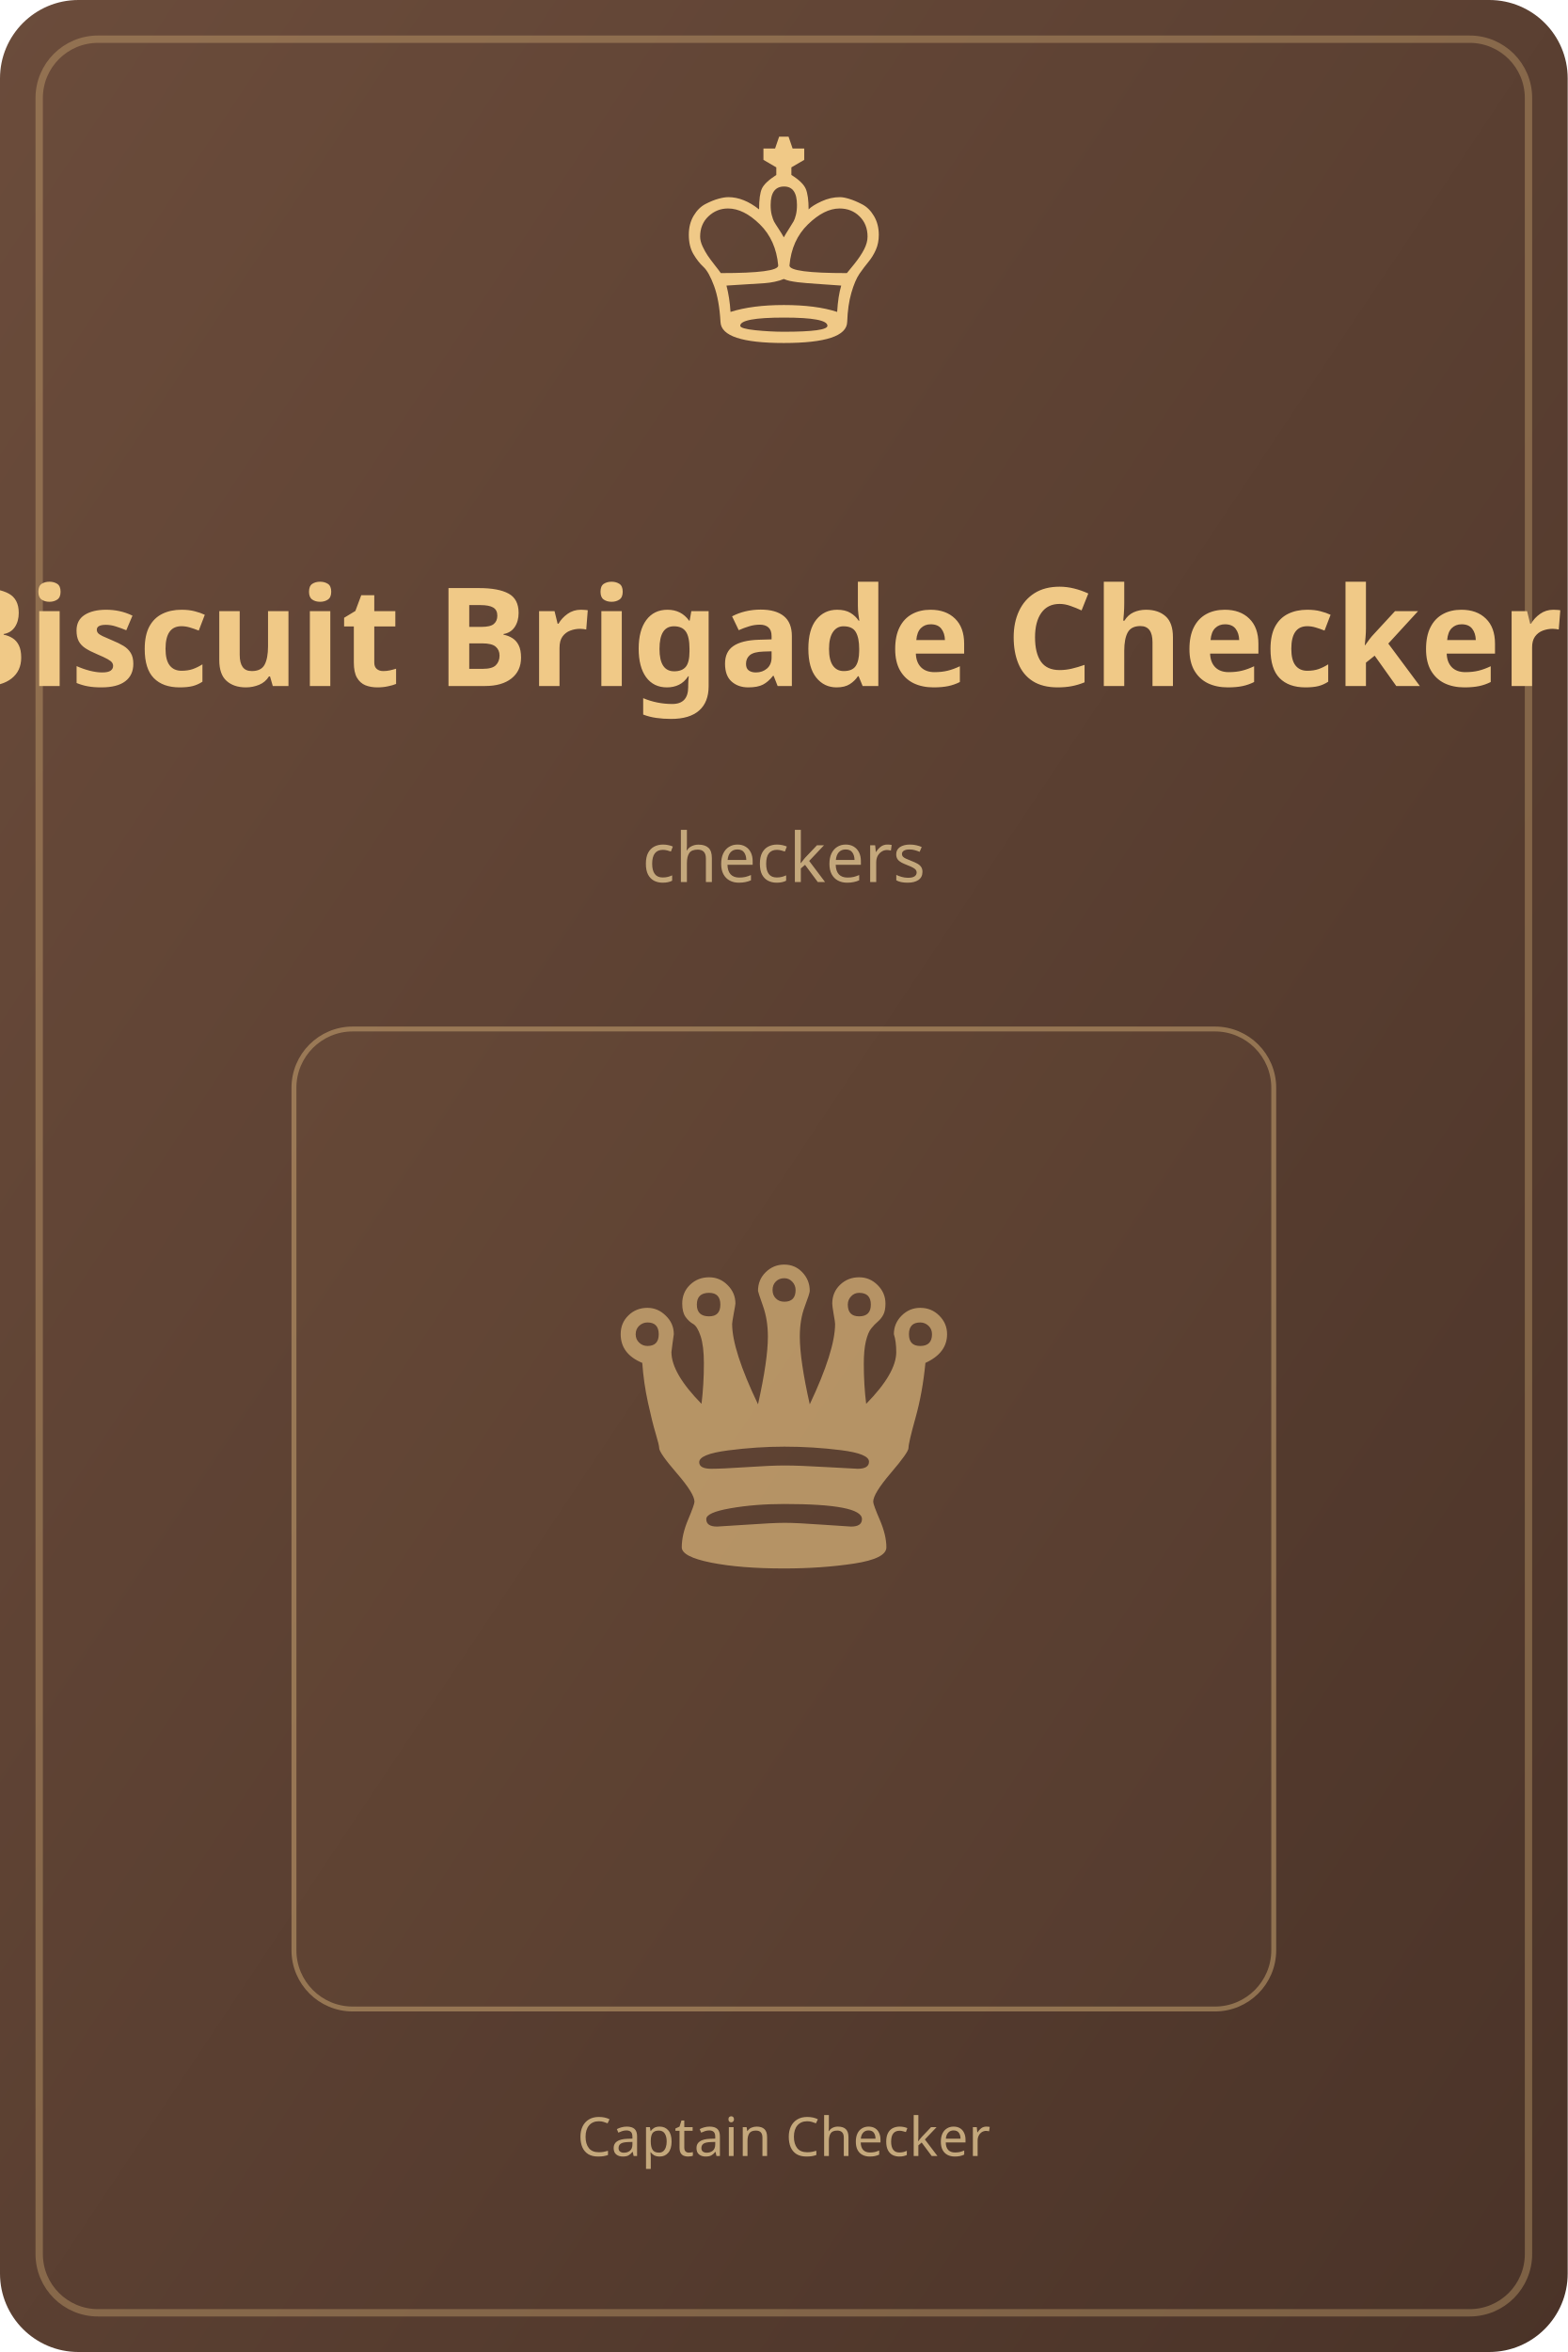
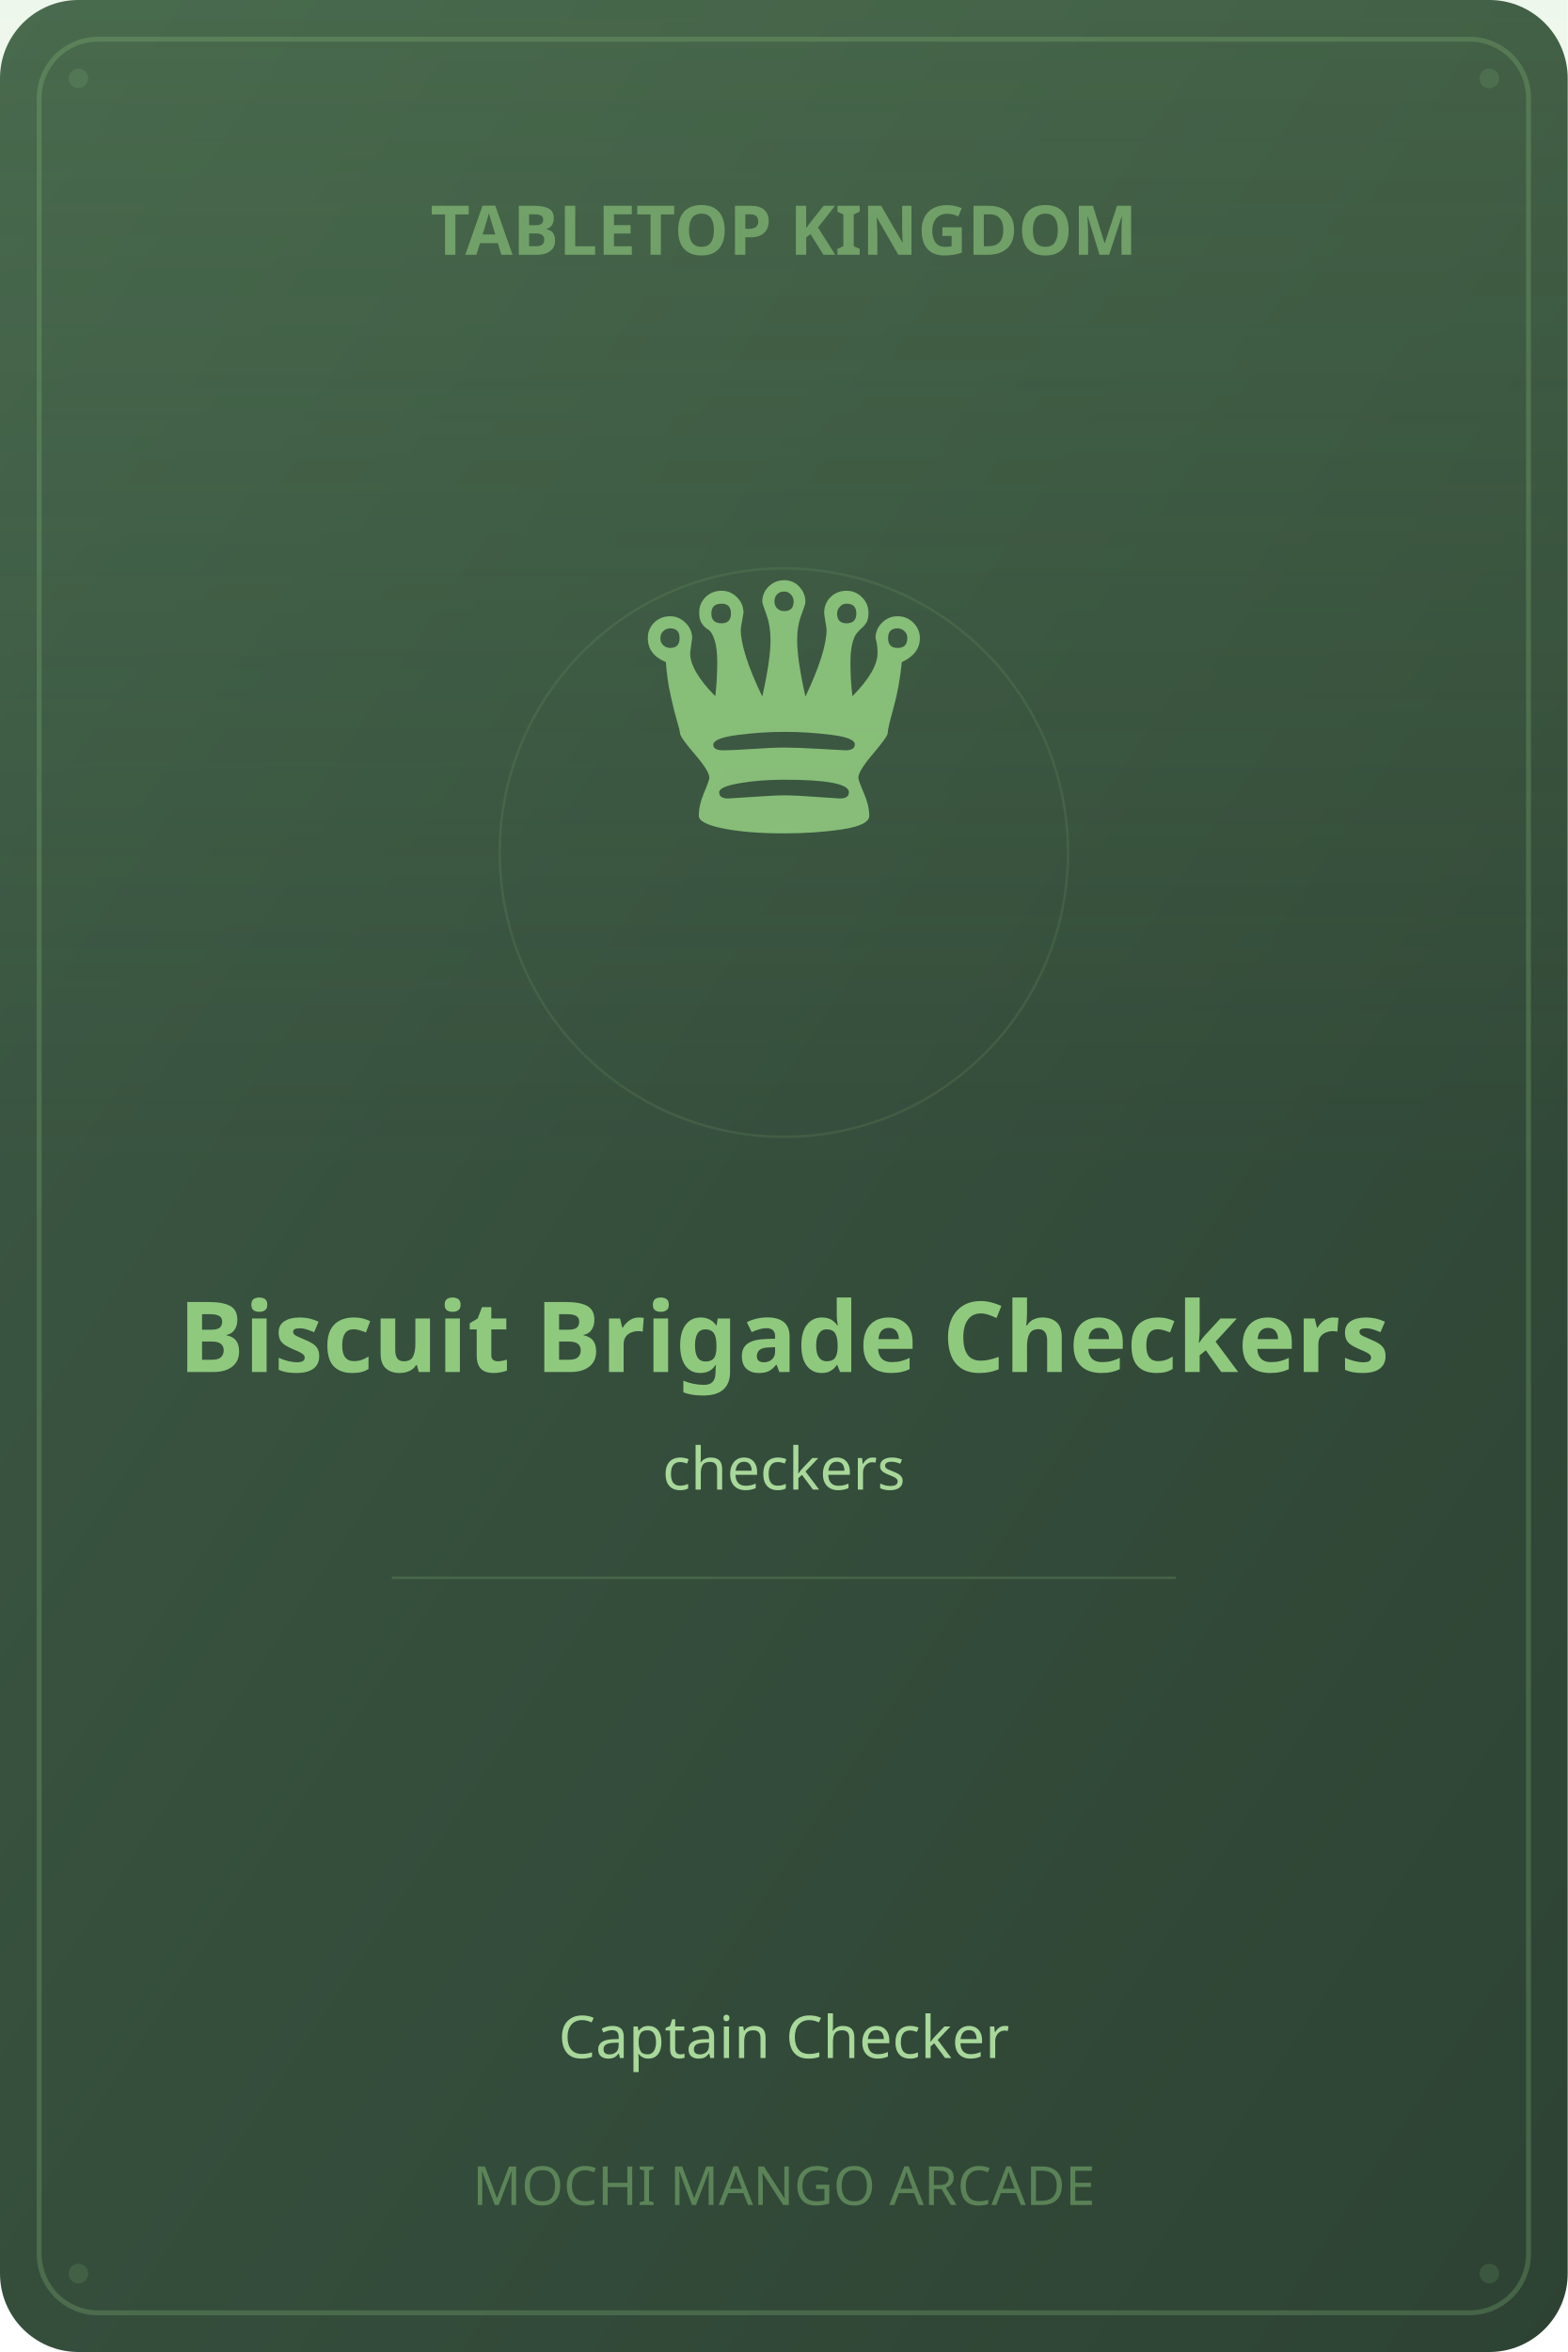
<svg xmlns="http://www.w3.org/2000/svg" viewBox="0 0 320 480">
  <defs>
    <linearGradient id="bg" x1="0" y1="0" x2="1" y2="1">
-       <stop offset="0%" stop-color="#6b4c3b" />
-       <stop offset="100%" stop-color="#4a3328" />
+       <stop offset="0%" stop-color="#3d5a45" />
+       <stop offset="100%" stop-color="#2d4233" />
+     </linearGradient>
+     <linearGradient id="glow" x1=".5" y1="0" x2=".5" y2="1">
+       <stop offset="0%" stop-color="#8fc97e" stop-opacity=".15" />
+       <stop offset="100%" stop-color="#8fc97e" stop-opacity="0" />
    </linearGradient>
  </defs>
  <rect width="320" height="480" rx="16" fill="url(#bg)" />
-   <rect x="8" y="8" width="304" height="464" rx="12" fill="none" stroke="#f0c987" stroke-width="1.5" opacity=".3" />
-   <text x="160" y="70" text-anchor="middle" fill="#f0c987" font-size="64" font-family="serif">♔</text>
-   <text x="160" y="140" text-anchor="middle" fill="#f0c987" font-size="28" font-weight="bold" font-family="Outfit,sans-serif">Biscuit Brigade Checkers</text>
-   <text x="160" y="180" text-anchor="middle" fill="#c4a87c" font-size="14" font-family="Outfit,sans-serif">checkers</text>
-   <rect x="60" y="210" width="200" height="200" rx="12" fill="rgba(240,201,135,.08)" stroke="#f0c987" stroke-width="1" opacity=".4" />
-   <text x="160" y="320" text-anchor="middle" fill="#f0c987" font-size="96" font-family="serif" opacity=".6">♛</text>
-   <text x="160" y="440" text-anchor="middle" fill="#c4a87c" font-size="11" font-family="Outfit,sans-serif">Captain Checker</text>
+   <rect x="8" y="8" width="304" height="464" rx="12" fill="none" stroke="#8fc97e" stroke-width="1" opacity=".25" />
+   <rect x="0" y="0" width="320" height="240" fill="url(#glow)" />
+   <text x="160" y="52" text-anchor="middle" fill="#8fc97e" font-size="14" font-weight="600" font-family="Outfit,sans-serif" opacity=".6">TABLETOP KINGDOM</text>
+   <g transform="translate(160,170)">
+     <text y="0" text-anchor="middle" fill="#8fc97e" font-size="80" font-family="serif" opacity=".9">♛</text>
+     <circle cx="0" cy="4" r="58" fill="none" stroke="#8fc97e" stroke-width=".5" opacity=".12" />
+   </g>
+   <text x="160" y="280" text-anchor="middle" fill="#8fc97e" font-size="20" font-weight="700" font-family="Fredoka,Outfit,sans-serif">Biscuit Brigade Checkers</text>
+   <text x="160" y="304" text-anchor="middle" fill="#a8d89a" font-size="12" font-family="Outfit,sans-serif" text-transform="uppercase">checkers</text>
+   <line x1="80" y1="322" x2="240" y2="322" stroke="#8fc97e" stroke-width=".5" opacity=".2" />
+   <text x="160" y="420" text-anchor="middle" fill="#a8d89a" font-size="12" font-family="Outfit,sans-serif">Captain Checker</text>
+   <text x="160" y="450" text-anchor="middle" fill="#8fc97e" font-size="11" font-family="Outfit,sans-serif" opacity=".45">MOCHI MANGO ARCADE</text>
+   <circle cx="16" cy="16" r="2" fill="#8fc97e" opacity=".15" />
+   <circle cx="304" cy="16" r="2" fill="#8fc97e" opacity=".15" />
+   <circle cx="16" cy="464" r="2" fill="#8fc97e" opacity=".15" />
+   <circle cx="304" cy="464" r="2" fill="#8fc97e" opacity=".15" />
</svg>
